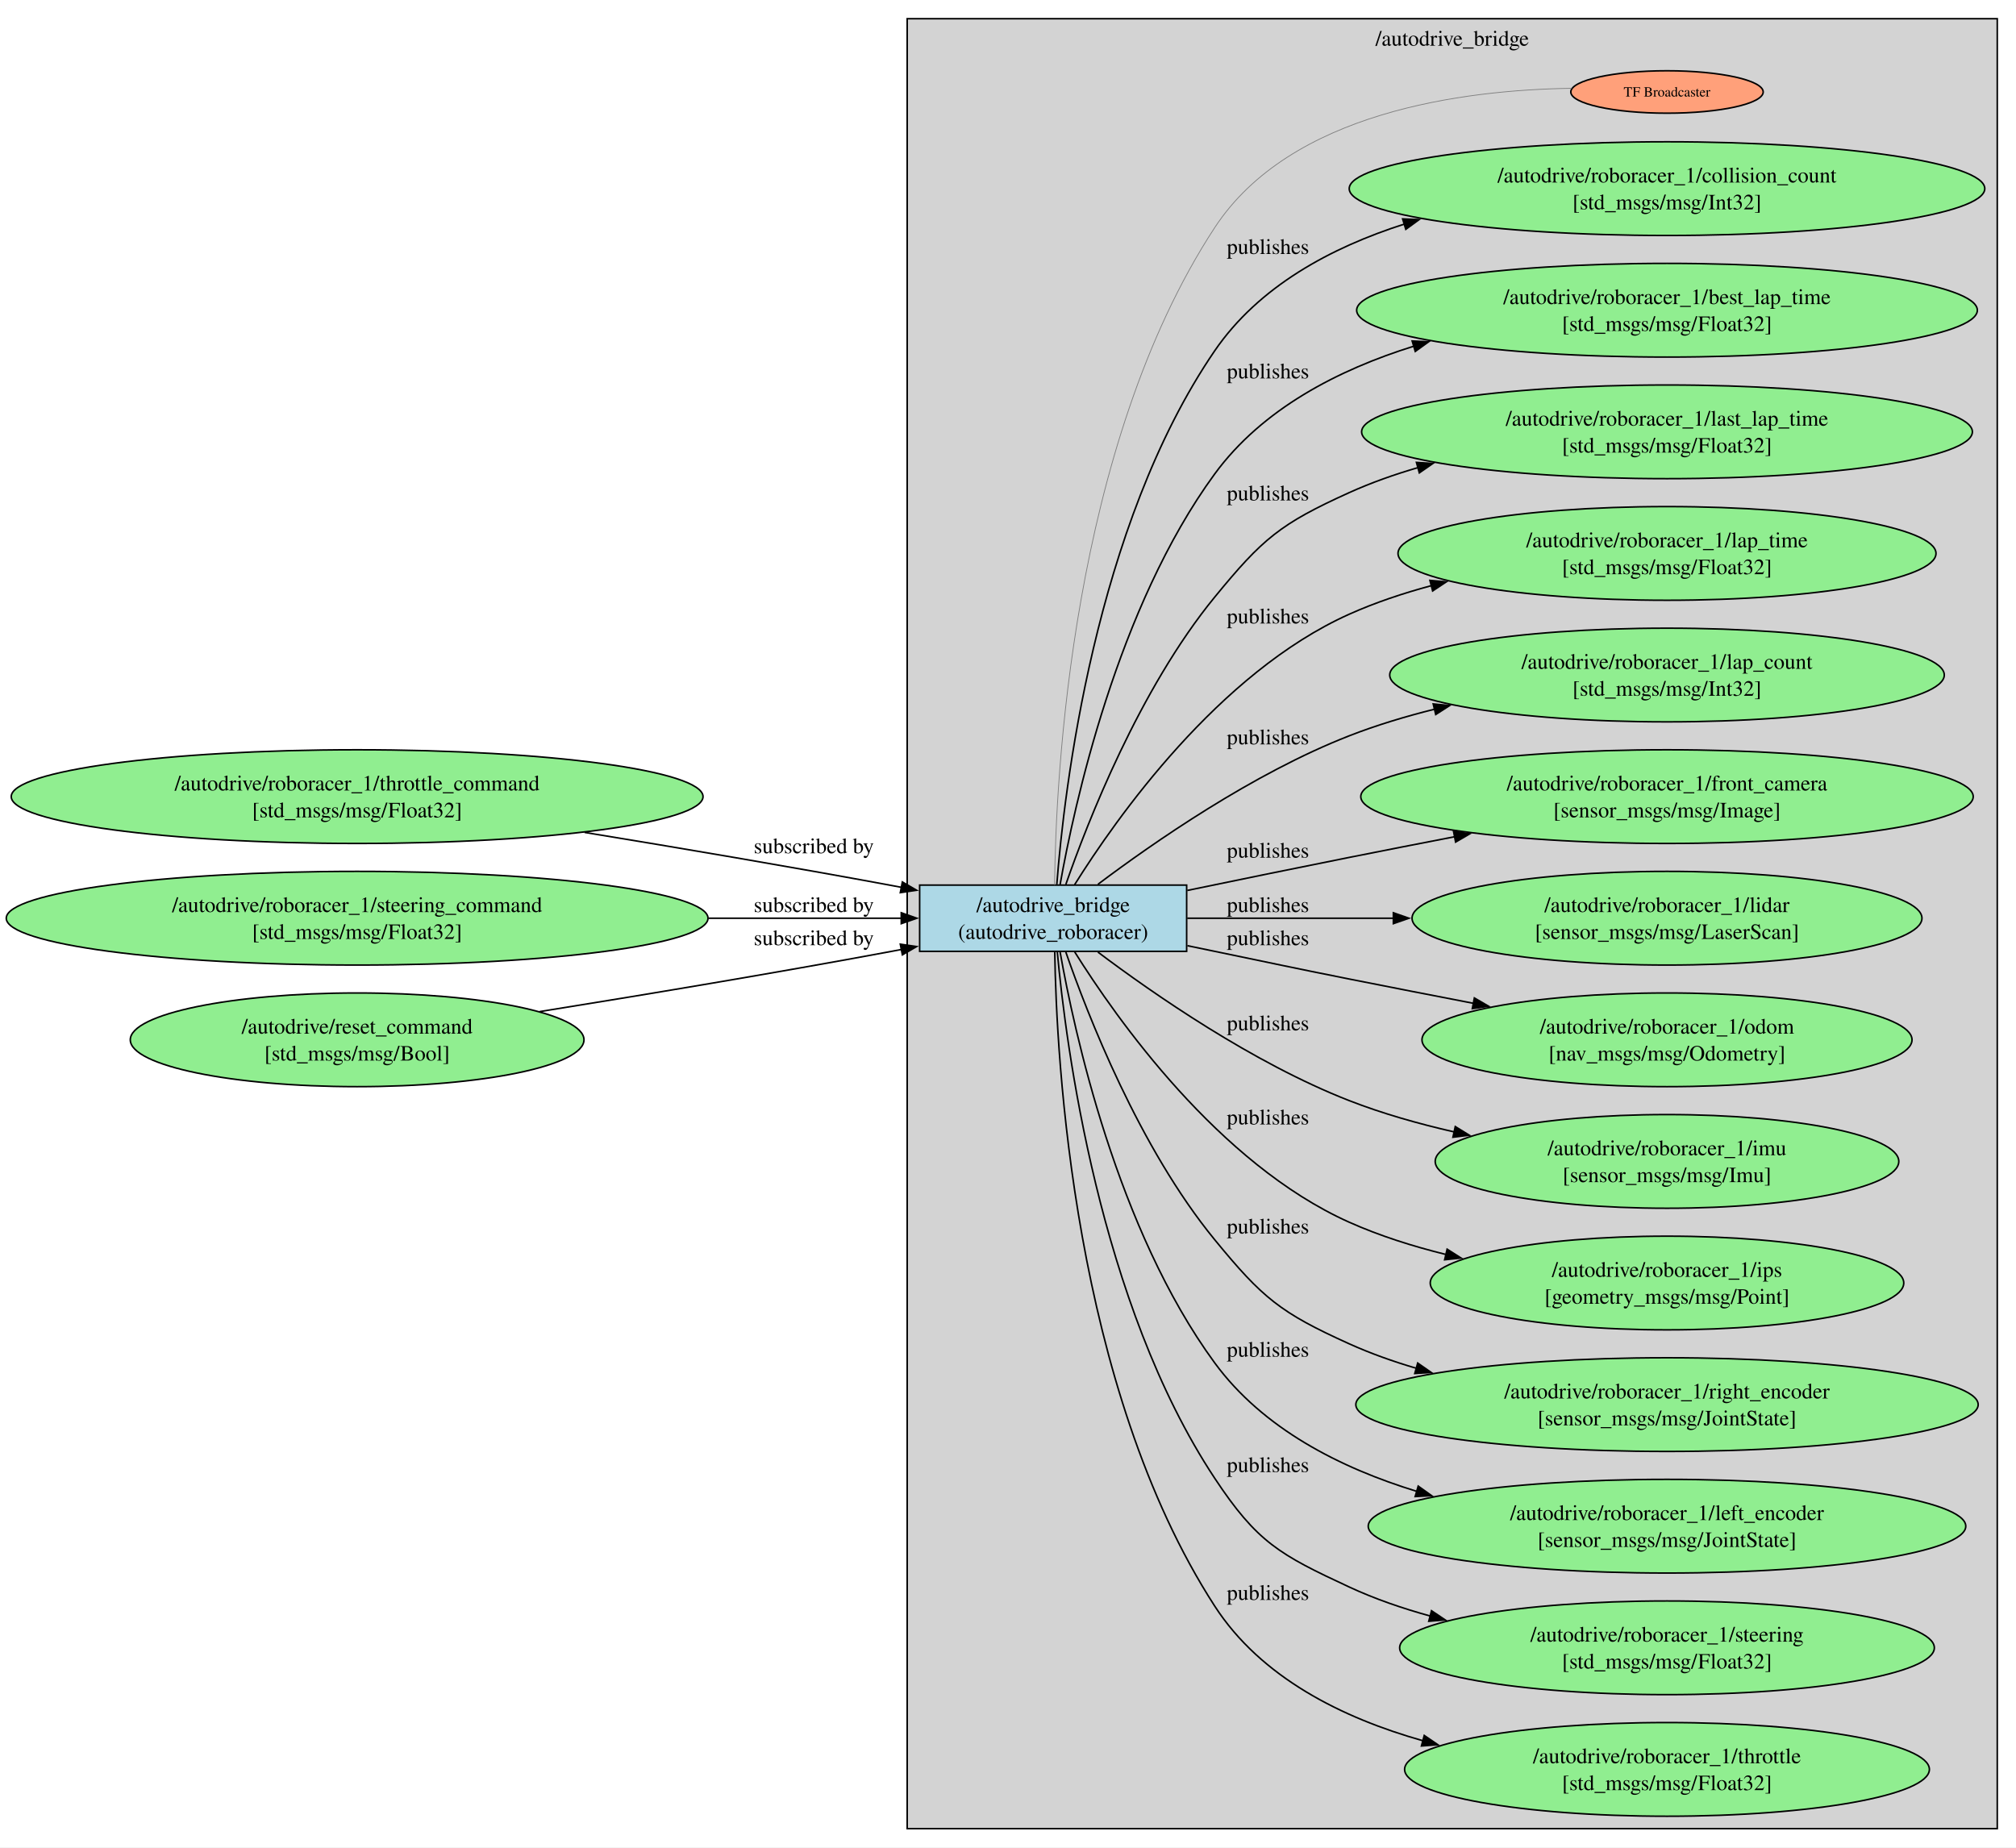
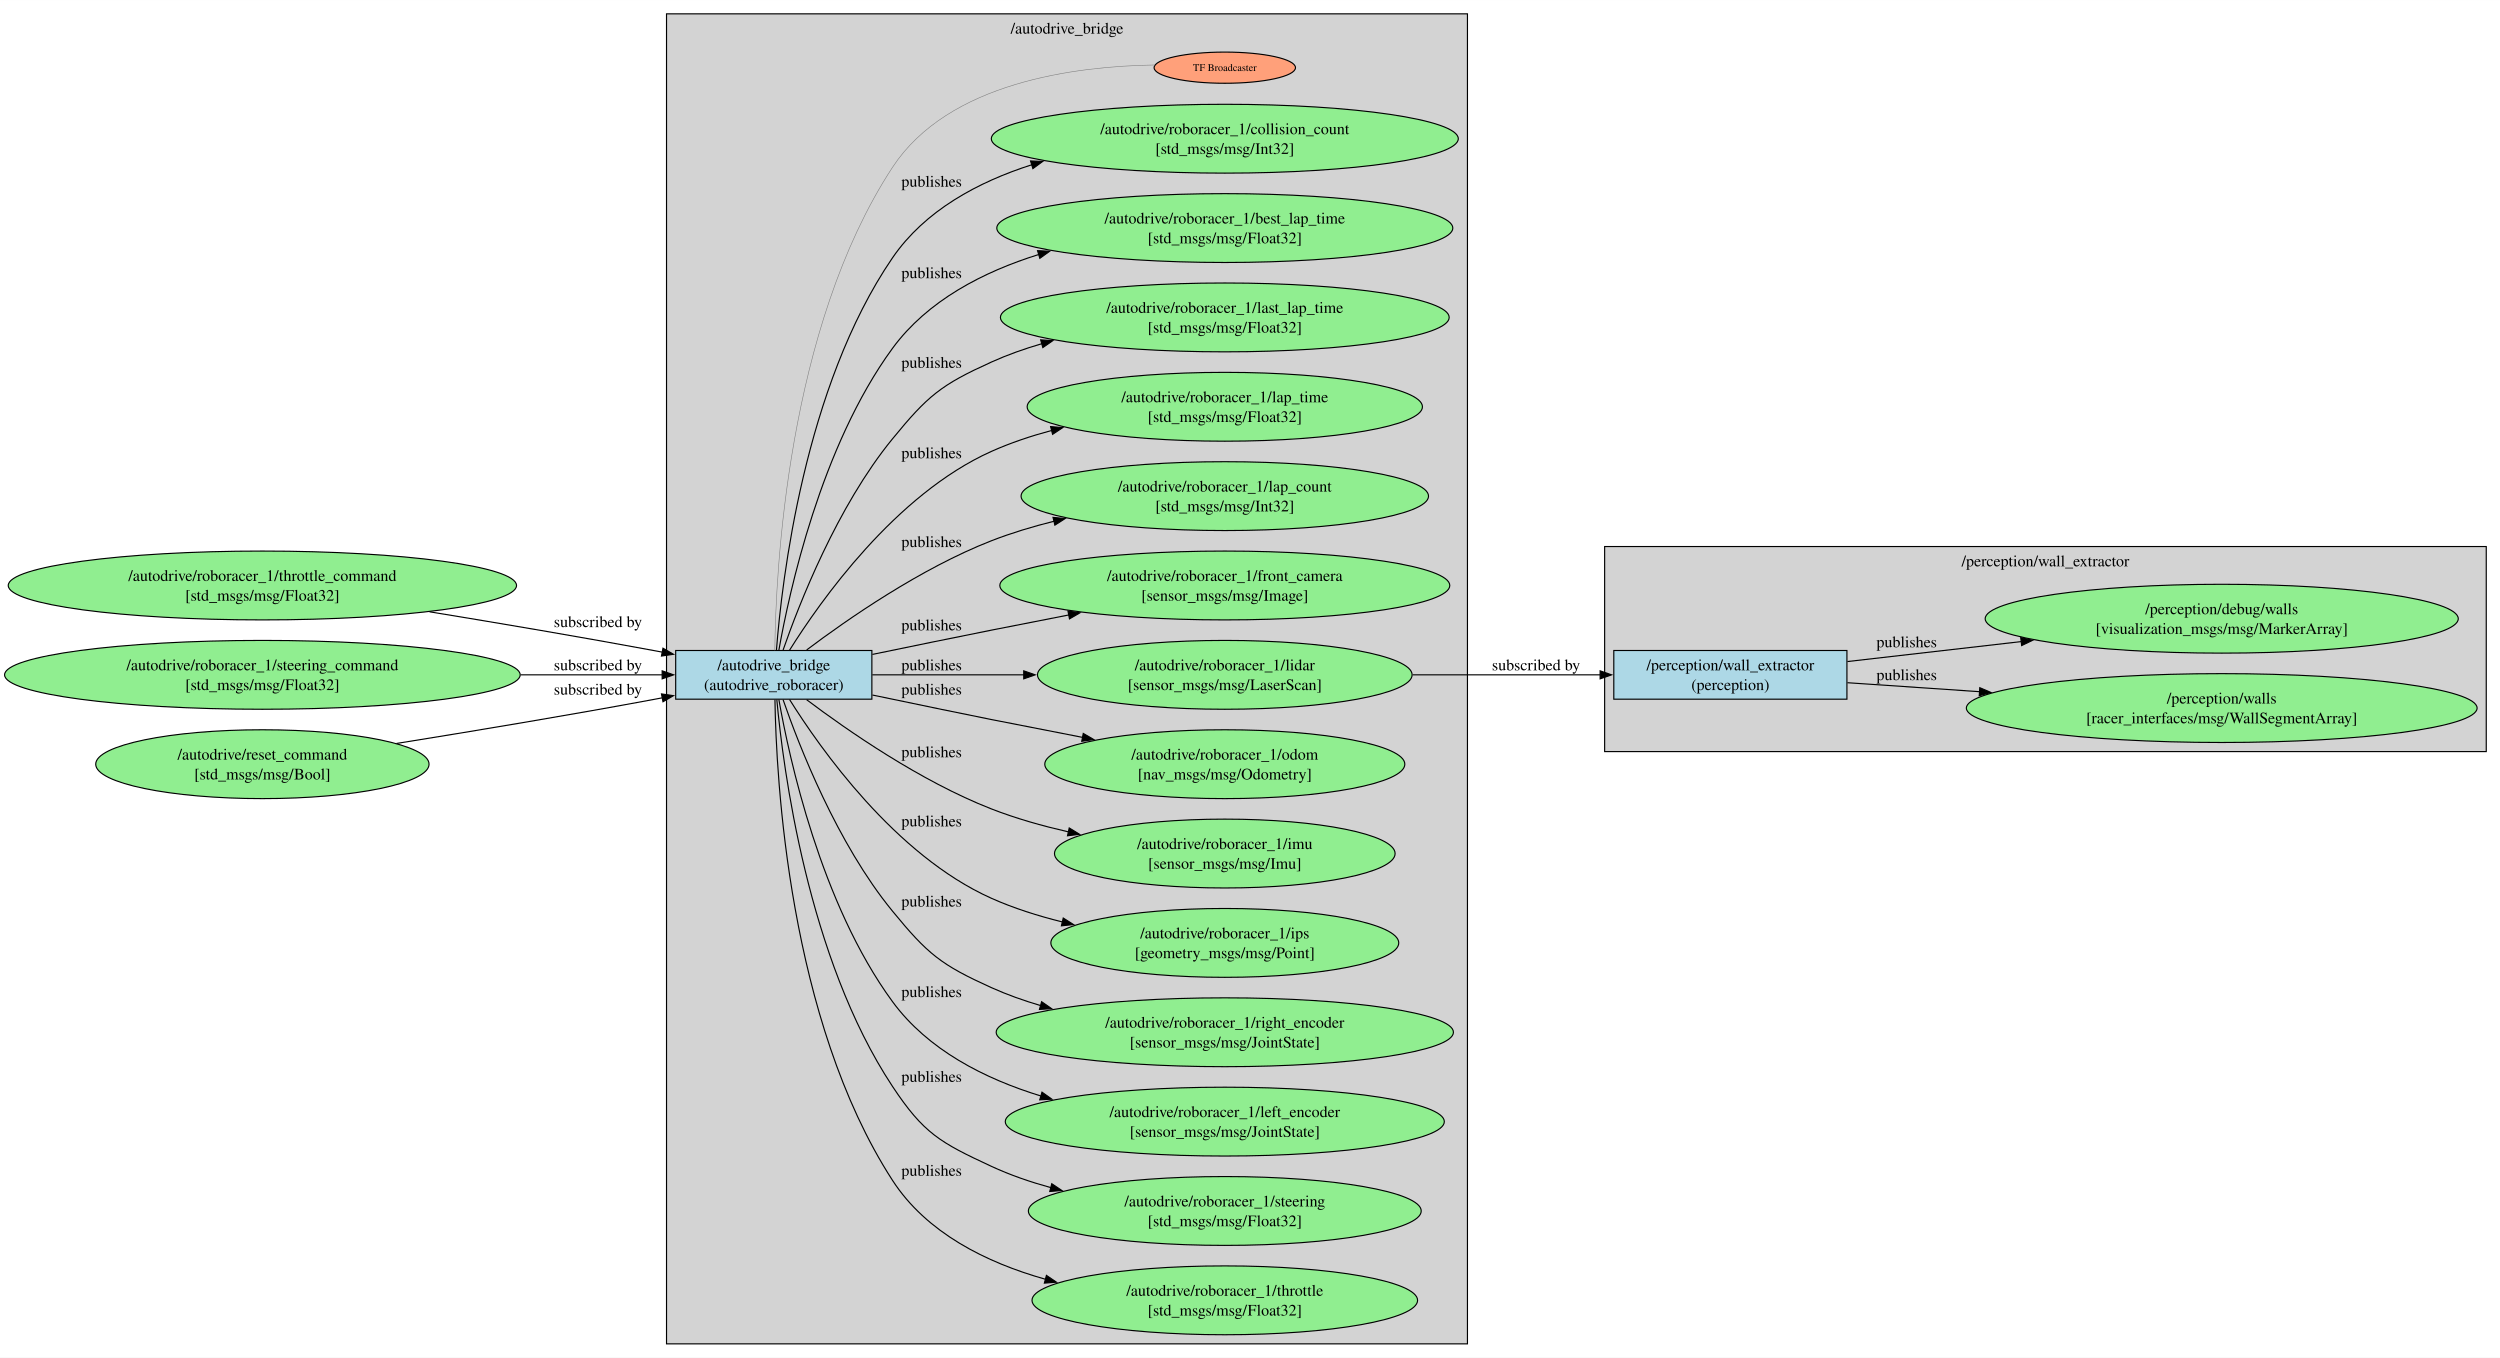
- <svg xmlns="http://www.w3.org/2000/svg" width="1293pt" height="1185pt" viewBox="0.00 0.00 1292.97 1185.00">
+ <svg xmlns="http://www.w3.org/2000/svg" width="2182pt" height="1185pt" viewBox="0.00 0.00 2182.30 1185.00">
  <g id="graph0" class="graph" transform="scale(1 1) rotate(0) translate(4 1181)">
-     <polygon fill="white" stroke="none" points="-4,4 -4,-1181 1288.97,-1181 1288.97,4 -4,4" />
+     <polygon fill="white" stroke="none" points="-4,4 -4,-1181 2178.3,-1181 2178.3,4 -4,4" />
    <g id="clust1" class="cluster">
      <polygon fill="lightgrey" stroke="black" points="577.82,-8 577.82,-1169 1276.97,-1169 1276.97,-8 577.82,-8" />
      <text text-anchor="middle" x="927.4" y="-1151.7" font-family="Times,serif" font-size="14.00">/autodrive_bridge</text>
+     </g>
+     <g id="clust2" class="cluster">
+       <polygon fill="lightgrey" stroke="black" points="1396.72,-525 1396.72,-704 2166.3,-704 2166.3,-525 1396.72,-525" />
+       <text text-anchor="middle" x="1781.51" y="-686.7" font-family="Times,serif" font-size="14.00">/perception/wall_extractor</text>
    </g>
    <g id="node1" class="node">
      <polygon fill="lightblue" stroke="black" points="757.07,-613.25 585.82,-613.25 585.82,-570.75 757.07,-570.75 757.07,-613.25" />
      <text text-anchor="middle" x="671.45" y="-595.95" font-family="Times,serif" font-size="14.00">/autodrive_bridge</text>
      <text text-anchor="middle" x="671.45" y="-578.7" font-family="Times,serif" font-size="14.00">(autodrive_roboracer)</text>
    </g>
    <g id="node2" class="node">
      <ellipse fill="lightgreen" stroke="black" cx="1065.15" cy="-46" rx="168.29" ry="30.05" />
      <text text-anchor="middle" x="1065.15" y="-49.95" font-family="Times,serif" font-size="14.00">/autodrive/roboracer_1/throttle</text>
      <text text-anchor="middle" x="1065.15" y="-32.7" font-family="Times,serif" font-size="14.00">[std_msgs/msg/Float32]</text>
    </g>
    <g id="edge2" class="edge">
      <path fill="none" stroke="black" d="M672.47,-570.27C673.52,-502.48 684.32,-291.1 775.07,-150.75 804.7,-104.93 856.77,-79 908.62,-64.38" />
      <polygon fill="black" stroke="black" points="909.45,-67.78 918.21,-61.82 907.65,-61.02 909.45,-67.78" />
      <text text-anchor="middle" x="809.2" y="-154.7" font-family="Times,serif" font-size="14.00">publishes</text>
    </g>
    <g id="node3" class="node">
      <ellipse fill="lightgreen" stroke="black" cx="1065.15" cy="-124" rx="171.47" ry="30.05" />
      <text text-anchor="middle" x="1065.15" y="-127.95" font-family="Times,serif" font-size="14.00">/autodrive/roboracer_1/steering</text>
      <text text-anchor="middle" x="1065.15" y="-110.7" font-family="Times,serif" font-size="14.00">[std_msgs/msg/Float32]</text>
    </g>
    <g id="edge3" class="edge">
      <path fill="none" stroke="black" d="M674.11,-570.29C679.51,-511.3 700.81,-345 775.07,-232.75 802.28,-191.64 816.62,-183.78 861.32,-163 877.69,-155.39 895.47,-149.27 913.46,-144.34" />
      <polygon fill="black" stroke="black" points="914.11,-147.79 922.91,-141.88 912.35,-141.01 914.11,-147.79" />
      <text text-anchor="middle" x="809.2" y="-236.7" font-family="Times,serif" font-size="14.00">publishes</text>
    </g>
    <g id="node4" class="node">
      <ellipse fill="lightgreen" stroke="black" cx="1065.15" cy="-202" rx="191.63" ry="30.05" />
      <text text-anchor="middle" x="1065.15" y="-205.95" font-family="Times,serif" font-size="14.00">/autodrive/roboracer_1/left_encoder</text>
      <text text-anchor="middle" x="1065.15" y="-188.7" font-family="Times,serif" font-size="14.00">[sensor_msgs/msg/JointState]</text>
    </g>
    <g id="edge4" class="edge">
      <path fill="none" stroke="black" d="M675.9,-570.35C684.8,-519.9 712.39,-392.29 775.07,-306.75 805.94,-264.63 855.42,-239.41 904.79,-224.31" />
      <polygon fill="black" stroke="black" points="905.58,-227.73 914.2,-221.58 903.62,-221.01 905.58,-227.73" />
      <text text-anchor="middle" x="809.2" y="-310.7" font-family="Times,serif" font-size="14.00">publishes</text>
    </g>
    <g id="node5" class="node">
      <ellipse fill="lightgreen" stroke="black" cx="1065.15" cy="-280" rx="199.58" ry="30.05" />
      <text text-anchor="middle" x="1065.15" y="-283.95" font-family="Times,serif" font-size="14.00">/autodrive/roboracer_1/right_encoder</text>
      <text text-anchor="middle" x="1065.15" y="-266.7" font-family="Times,serif" font-size="14.00">[sensor_msgs/msg/JointState]</text>
    </g>
    <g id="edge5" class="edge">
      <path fill="none" stroke="black" d="M679.57,-570.29C693.35,-530.55 726.63,-444.81 775.07,-385.75 805.81,-348.27 817.15,-338.96 861.32,-319 875,-312.82 889.62,-307.62 904.52,-303.25" />
      <polygon fill="black" stroke="black" points="905.25,-306.67 913.94,-300.61 903.37,-299.93 905.25,-306.67" />
      <text text-anchor="middle" x="809.2" y="-389.7" font-family="Times,serif" font-size="14.00">publishes</text>
    </g>
    <g id="node6" class="node">
      <ellipse fill="lightgreen" stroke="black" cx="1065.15" cy="-358" rx="151.85" ry="30.05" />
      <text text-anchor="middle" x="1065.15" y="-361.95" font-family="Times,serif" font-size="14.00">/autodrive/roboracer_1/ips</text>
      <text text-anchor="middle" x="1065.15" y="-344.7" font-family="Times,serif" font-size="14.00">[geometry_msgs/msg/Point]</text>
    </g>
    <g id="edge6" class="edge">
      <path fill="none" stroke="black" d="M685.22,-570.45C711.75,-528.03 777.43,-434.53 861.32,-397 880.76,-388.3 902.1,-381.54 923.41,-376.29" />
      <polygon fill="black" stroke="black" points="924.13,-379.71 933.07,-374.02 922.53,-372.9 924.13,-379.71" />
      <text text-anchor="middle" x="809.2" y="-459.71" font-family="Times,serif" font-size="14.00">publishes</text>
    </g>
    <g id="node7" class="node">
      <ellipse fill="lightgreen" stroke="black" cx="1065.15" cy="-436" rx="148.67" ry="30.05" />
      <text text-anchor="middle" x="1065.15" y="-439.95" font-family="Times,serif" font-size="14.00">/autodrive/roboracer_1/imu</text>
      <text text-anchor="middle" x="1065.15" y="-422.7" font-family="Times,serif" font-size="14.00">[sensor_msgs/msg/Imu]</text>
    </g>
    <g id="edge7" class="edge">
      <path fill="none" stroke="black" d="M700.15,-570.27C735.51,-543.65 799.52,-499.13 861.32,-475 882.56,-466.71 905.77,-460.13 928.65,-454.92" />
      <polygon fill="black" stroke="black" points="929.35,-458.35 938.37,-452.8 927.85,-451.51 929.35,-458.35" />
      <text text-anchor="middle" x="809.2" y="-520.06" font-family="Times,serif" font-size="14.00">publishes</text>
    </g>
    <g id="node8" class="node">
      <ellipse fill="lightgreen" stroke="black" cx="1065.15" cy="-514" rx="157.15" ry="30.05" />
      <text text-anchor="middle" x="1065.15" y="-517.95" font-family="Times,serif" font-size="14.00">/autodrive/roboracer_1/odom</text>
      <text text-anchor="middle" x="1065.15" y="-500.7" font-family="Times,serif" font-size="14.00">[nav_msgs/msg/Odometry]</text>
    </g>
    <g id="edge8" class="edge">
      <path fill="none" stroke="black" d="M757.57,-574.37C763.49,-573.14 769.37,-571.93 775.07,-570.75 813.4,-562.84 822.94,-560.64 861.32,-553 887.09,-547.87 914.73,-542.48 941.05,-537.4" />
      <polygon fill="black" stroke="black" points="941.6,-540.86 950.76,-535.53 940.28,-533.99 941.6,-540.86" />
      <text text-anchor="middle" x="809.2" y="-574.7" font-family="Times,serif" font-size="14.00">publishes</text>
    </g>
    <g id="node9" class="node">
      <ellipse fill="lightgreen" stroke="black" cx="1065.15" cy="-592" rx="163.52" ry="30.05" />
      <text text-anchor="middle" x="1065.15" y="-595.95" font-family="Times,serif" font-size="14.00">/autodrive/roboracer_1/lidar</text>
      <text text-anchor="middle" x="1065.15" y="-578.7" font-family="Times,serif" font-size="14.00">[sensor_msgs/msg/LaserScan]</text>
    </g>
    <g id="edge9" class="edge">
      <path fill="none" stroke="black" d="M757.44,-592C796.31,-592 843.87,-592 889.83,-592" />
      <polygon fill="black" stroke="black" points="889.64,-595.5 899.64,-592 889.64,-588.5 889.64,-595.5" />
      <text text-anchor="middle" x="809.2" y="-595.95" font-family="Times,serif" font-size="14.00">publishes</text>
    </g>
    <g id="node10" class="node">
      <ellipse fill="lightgreen" stroke="black" cx="1065.15" cy="-670" rx="196.4" ry="30.05" />
      <text text-anchor="middle" x="1065.15" y="-673.95" font-family="Times,serif" font-size="14.00">/autodrive/roboracer_1/front_camera</text>
      <text text-anchor="middle" x="1065.15" y="-656.7" font-family="Times,serif" font-size="14.00">[sensor_msgs/msg/Image]</text>
    </g>
-     <g id="edge10" class="edge">
+     <g id="edge11" class="edge">
      <path fill="none" stroke="black" d="M757.49,-609.82C789.96,-616.55 827.34,-624.22 861.32,-631 883.23,-635.37 906.49,-639.92 929.15,-644.31" />
      <polygon fill="black" stroke="black" points="928.24,-647.7 938.72,-646.16 929.57,-640.83 928.24,-647.7" />
      <text text-anchor="middle" x="809.2" y="-630.84" font-family="Times,serif" font-size="14.00">publishes</text>
    </g>
    <g id="node11" class="node">
      <ellipse fill="lightgreen" stroke="black" cx="1065.15" cy="-748" rx="177.84" ry="30.05" />
      <text text-anchor="middle" x="1065.15" y="-751.95" font-family="Times,serif" font-size="14.00">/autodrive/roboracer_1/lap_count</text>
      <text text-anchor="middle" x="1065.15" y="-734.7" font-family="Times,serif" font-size="14.00">[std_msgs/msg/Int32]</text>
    </g>
-     <g id="edge11" class="edge">
+     <g id="edge12" class="edge">
      <path fill="none" stroke="black" d="M700.15,-613.73C735.51,-640.35 799.52,-684.87 861.32,-709 878.7,-715.79 897.4,-721.43 916.16,-726.1" />
      <polygon fill="black" stroke="black" points="915.19,-729.47 925.73,-728.4 916.82,-722.66 915.19,-729.47" />
      <text text-anchor="middle" x="809.2" y="-703.53" font-family="Times,serif" font-size="14.00">publishes</text>
    </g>
    <g id="node12" class="node">
      <ellipse fill="lightgreen" stroke="black" cx="1065.15" cy="-826" rx="172.53" ry="30.05" />
      <text text-anchor="middle" x="1065.15" y="-829.95" font-family="Times,serif" font-size="14.00">/autodrive/roboracer_1/lap_time</text>
      <text text-anchor="middle" x="1065.15" y="-812.7" font-family="Times,serif" font-size="14.00">[std_msgs/msg/Float32]</text>
    </g>
-     <g id="edge12" class="edge">
+     <g id="edge13" class="edge">
      <path fill="none" stroke="black" d="M685.23,-613.53C711.77,-655.94 777.46,-749.39 861.32,-787 877.93,-794.45 895.92,-800.47 914.1,-805.35" />
      <polygon fill="black" stroke="black" points="913.1,-808.71 923.66,-807.79 914.83,-801.93 913.1,-808.71" />
      <text text-anchor="middle" x="809.2" y="-781.08" font-family="Times,serif" font-size="14.00">publishes</text>
    </g>
    <g id="node13" class="node">
      <ellipse fill="lightgreen" stroke="black" cx="1065.15" cy="-904" rx="195.87" ry="30.05" />
      <text text-anchor="middle" x="1065.15" y="-907.95" font-family="Times,serif" font-size="14.00">/autodrive/roboracer_1/last_lap_time</text>
      <text text-anchor="middle" x="1065.15" y="-890.7" font-family="Times,serif" font-size="14.00">[std_msgs/msg/Float32]</text>
    </g>
-     <g id="edge13" class="edge">
+     <g id="edge14" class="edge">
      <path fill="none" stroke="black" d="M679.58,-613.68C693.39,-653.35 726.72,-738.96 775.07,-798 805.83,-835.55 817.11,-844.98 861.32,-865 875.39,-871.37 890.46,-876.7 905.81,-881.16" />
      <polygon fill="black" stroke="black" points="904.43,-884.41 915,-883.71 906.3,-877.67 904.43,-884.41" />
      <text text-anchor="middle" x="809.2" y="-859.99" font-family="Times,serif" font-size="14.00">publishes</text>
    </g>
    <g id="node14" class="node">
      <ellipse fill="lightgreen" stroke="black" cx="1065.15" cy="-982" rx="199.05" ry="30.05" />
      <text text-anchor="middle" x="1065.15" y="-985.95" font-family="Times,serif" font-size="14.00">/autodrive/roboracer_1/best_lap_time</text>
      <text text-anchor="middle" x="1065.15" y="-968.7" font-family="Times,serif" font-size="14.00">[std_msgs/msg/Float32]</text>
    </g>
-     <g id="edge14" class="edge">
+     <g id="edge15" class="edge">
      <path fill="none" stroke="black" d="M675.91,-613.62C684.85,-664.02 712.5,-791.48 775.07,-877 805.55,-918.65 854.22,-943.82 903,-959.01" />
      <polygon fill="black" stroke="black" points="901.7,-962.28 912.28,-961.77 903.69,-955.57 901.7,-962.28" />
      <text text-anchor="middle" x="809.2" y="-938.26" font-family="Times,serif" font-size="14.00">publishes</text>
    </g>
    <g id="node15" class="node">
      <ellipse fill="lightgreen" stroke="black" cx="1065.15" cy="-1060" rx="203.82" ry="30.05" />
      <text text-anchor="middle" x="1065.15" y="-1063.95" font-family="Times,serif" font-size="14.00">/autodrive/roboracer_1/collision_count</text>
      <text text-anchor="middle" x="1065.15" y="-1046.7" font-family="Times,serif" font-size="14.00">[std_msgs/msg/Int32]</text>
    </g>
-     <g id="edge15" class="edge">
+     <g id="edge16" class="edge">
      <path fill="none" stroke="black" d="M673.79,-613.7C678.41,-673.43 697.97,-843.28 775.07,-956 803.28,-997.23 849.54,-1022.22 896.87,-1037.32" />
      <polygon fill="black" stroke="black" points="895.59,-1040.59 906.17,-1040.14 897.62,-1033.89 895.59,-1040.59" />
      <text text-anchor="middle" x="809.2" y="-1018.09" font-family="Times,serif" font-size="14.00">publishes</text>
    </g>
    <g id="node16" class="node">
      <ellipse fill="lightsalmon" stroke="black" cx="1065.15" cy="-1122" rx="61.7" ry="13.61" />
      <text text-anchor="middle" x="1065.15" y="-1119.08" font-family="Times,serif" font-size="9.00">TF Broadcaster</text>
    </g>
    <g id="edge1" class="edge">
      <path fill="none" stroke="grey" stroke-width="0.5" d="M672.36,-613.39C673.07,-681.07 682.92,-894.35 775.07,-1035 823.76,-1109.31 934.7,-1123.35 1004.11,-1124.36" />
    </g>
    <g id="node17" class="node">
+       <polygon fill="lightblue" stroke="black" points="1608.22,-613.25 1404.72,-613.25 1404.72,-570.75 1608.22,-570.75 1608.22,-613.25" />
+       <text text-anchor="middle" x="1506.47" y="-595.95" font-family="Times,serif" font-size="14.00">/perception/wall_extractor</text>
+       <text text-anchor="middle" x="1506.47" y="-578.7" font-family="Times,serif" font-size="14.00">(perception)</text>
+     </g>
+     <g id="edge10" class="edge">
+       <path fill="none" stroke="black" d="M1229.11,-592C1283.6,-592 1343.08,-592 1392.85,-592" />
+       <polygon fill="black" stroke="black" points="1392.78,-595.5 1402.78,-592 1392.78,-588.5 1392.78,-595.5" />
+       <text text-anchor="middle" x="1336.85" y="-595.95" font-family="Times,serif" font-size="14.00">subscribed by</text>
+     </g>
+     <g id="node18" class="node">
+       <ellipse fill="lightgreen" stroke="black" cx="1935.39" cy="-563" rx="222.92" ry="30.05" />
+       <text text-anchor="middle" x="1935.39" y="-566.95" font-family="Times,serif" font-size="14.00">/perception/walls</text>
+       <text text-anchor="middle" x="1935.39" y="-549.7" font-family="Times,serif" font-size="14.00">[racer_interfaces/msg/WallSegmentArray]</text>
+     </g>
+     <g id="edge20" class="edge">
+       <path fill="none" stroke="black" d="M1608.64,-585.13C1643.47,-582.76 1683.86,-580.02 1724.1,-577.28" />
+       <polygon fill="black" stroke="black" points="1724.2,-580.79 1733.94,-576.62 1723.72,-573.8 1724.2,-580.79" />
+       <text text-anchor="middle" x="1660.35" y="-587.38" font-family="Times,serif" font-size="14.00">publishes</text>
+     </g>
+     <g id="node19" class="node">
+       <ellipse fill="lightgreen" stroke="black" cx="1935.39" cy="-641" rx="206.48" ry="30.05" />
+       <text text-anchor="middle" x="1935.39" y="-644.95" font-family="Times,serif" font-size="14.00">/perception/debug/walls</text>
+       <text text-anchor="middle" x="1935.39" y="-627.7" font-family="Times,serif" font-size="14.00">[visualization_msgs/msg/MarkerArray]</text>
+     </g>
+     <g id="edge21" class="edge">
+       <path fill="none" stroke="black" d="M1608.64,-603.61C1654.01,-608.82 1708.84,-615.11 1760.47,-621.04" />
+       <polygon fill="black" stroke="black" points="1759.94,-624.5 1770.28,-622.16 1760.74,-617.55 1759.94,-624.5" />
+       <text text-anchor="middle" x="1660.35" y="-616.06" font-family="Times,serif" font-size="14.00">publishes</text>
+     </g>
+     <g id="node20" class="node">
      <ellipse fill="lightgreen" stroke="black" cx="225.04" cy="-670" rx="221.85" ry="30.05" />
      <text text-anchor="middle" x="225.04" y="-673.95" font-family="Times,serif" font-size="14.00">/autodrive/roboracer_1/throttle_command</text>
      <text text-anchor="middle" x="225.04" y="-656.7" font-family="Times,serif" font-size="14.00">[std_msgs/msg/Float32]</text>
    </g>
-     <g id="edge16" class="edge">
+     <g id="edge17" class="edge">
      <path fill="none" stroke="black" d="M370.93,-647.04C431.82,-637.08 503.35,-624.97 567.82,-613 569.97,-612.6 572.14,-612.19 574.33,-611.78" />
      <polygon fill="black" stroke="black" points="574.73,-615.27 583.89,-609.94 573.41,-608.39 574.73,-615.27" />
      <text text-anchor="middle" x="517.95" y="-633.67" font-family="Times,serif" font-size="14.00">subscribed by</text>
    </g>
-     <g id="node18" class="node">
+     <g id="node21" class="node">
      <ellipse fill="lightgreen" stroke="black" cx="225.04" cy="-592" rx="225.04" ry="30.05" />
      <text text-anchor="middle" x="225.04" y="-595.95" font-family="Times,serif" font-size="14.00">/autodrive/roboracer_1/steering_command</text>
      <text text-anchor="middle" x="225.04" y="-578.7" font-family="Times,serif" font-size="14.00">[std_msgs/msg/Float32]</text>
    </g>
-     <g id="edge17" class="edge">
+     <g id="edge18" class="edge">
      <path fill="none" stroke="black" d="M450.52,-592C494.17,-592 537.7,-592 574.38,-592" />
      <polygon fill="black" stroke="black" points="574.02,-595.5 584.02,-592 574.02,-588.5 574.02,-595.5" />
      <text text-anchor="middle" x="517.95" y="-595.95" font-family="Times,serif" font-size="14.00">subscribed by</text>
    </g>
-     <g id="node19" class="node">
+     <g id="node22" class="node">
      <ellipse fill="lightgreen" stroke="black" cx="225.04" cy="-514" rx="145.49" ry="30.05" />
      <text text-anchor="middle" x="225.04" y="-517.95" font-family="Times,serif" font-size="14.00">/autodrive/reset_command</text>
      <text text-anchor="middle" x="225.04" y="-500.7" font-family="Times,serif" font-size="14.00">[std_msgs/msg/Bool]</text>
    </g>
-     <g id="edge18" class="edge">
+     <g id="edge19" class="edge">
      <path fill="none" stroke="black" d="M342.12,-532.1C408.36,-542.73 492.87,-556.77 567.82,-570.75 569.97,-571.15 572.14,-571.56 574.33,-571.98" />
      <polygon fill="black" stroke="black" points="573.41,-575.36 583.89,-573.83 574.74,-568.49 573.41,-575.36" />
      <text text-anchor="middle" x="517.95" y="-574.7" font-family="Times,serif" font-size="14.00">subscribed by</text>
    </g>
  </g>
</svg>
